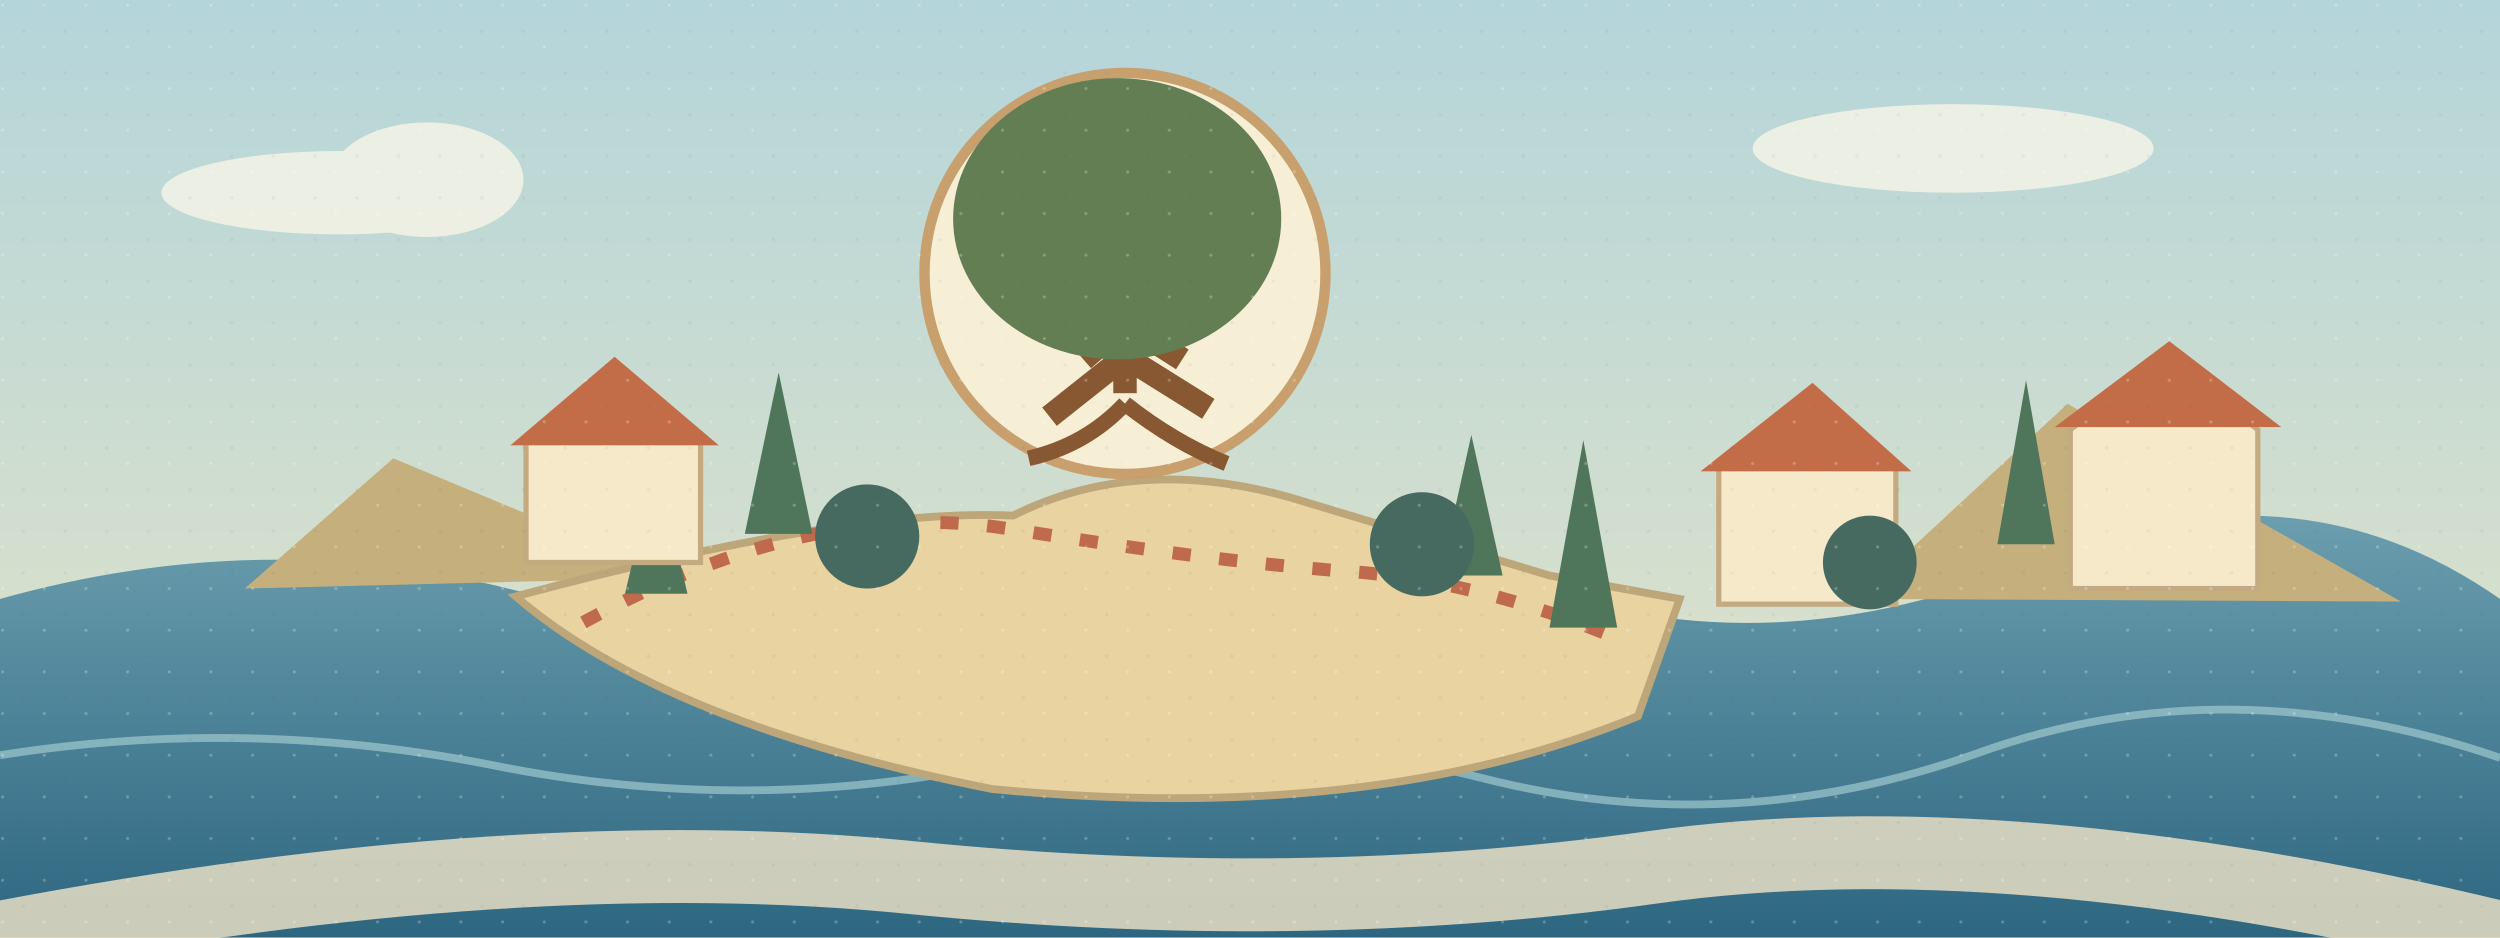
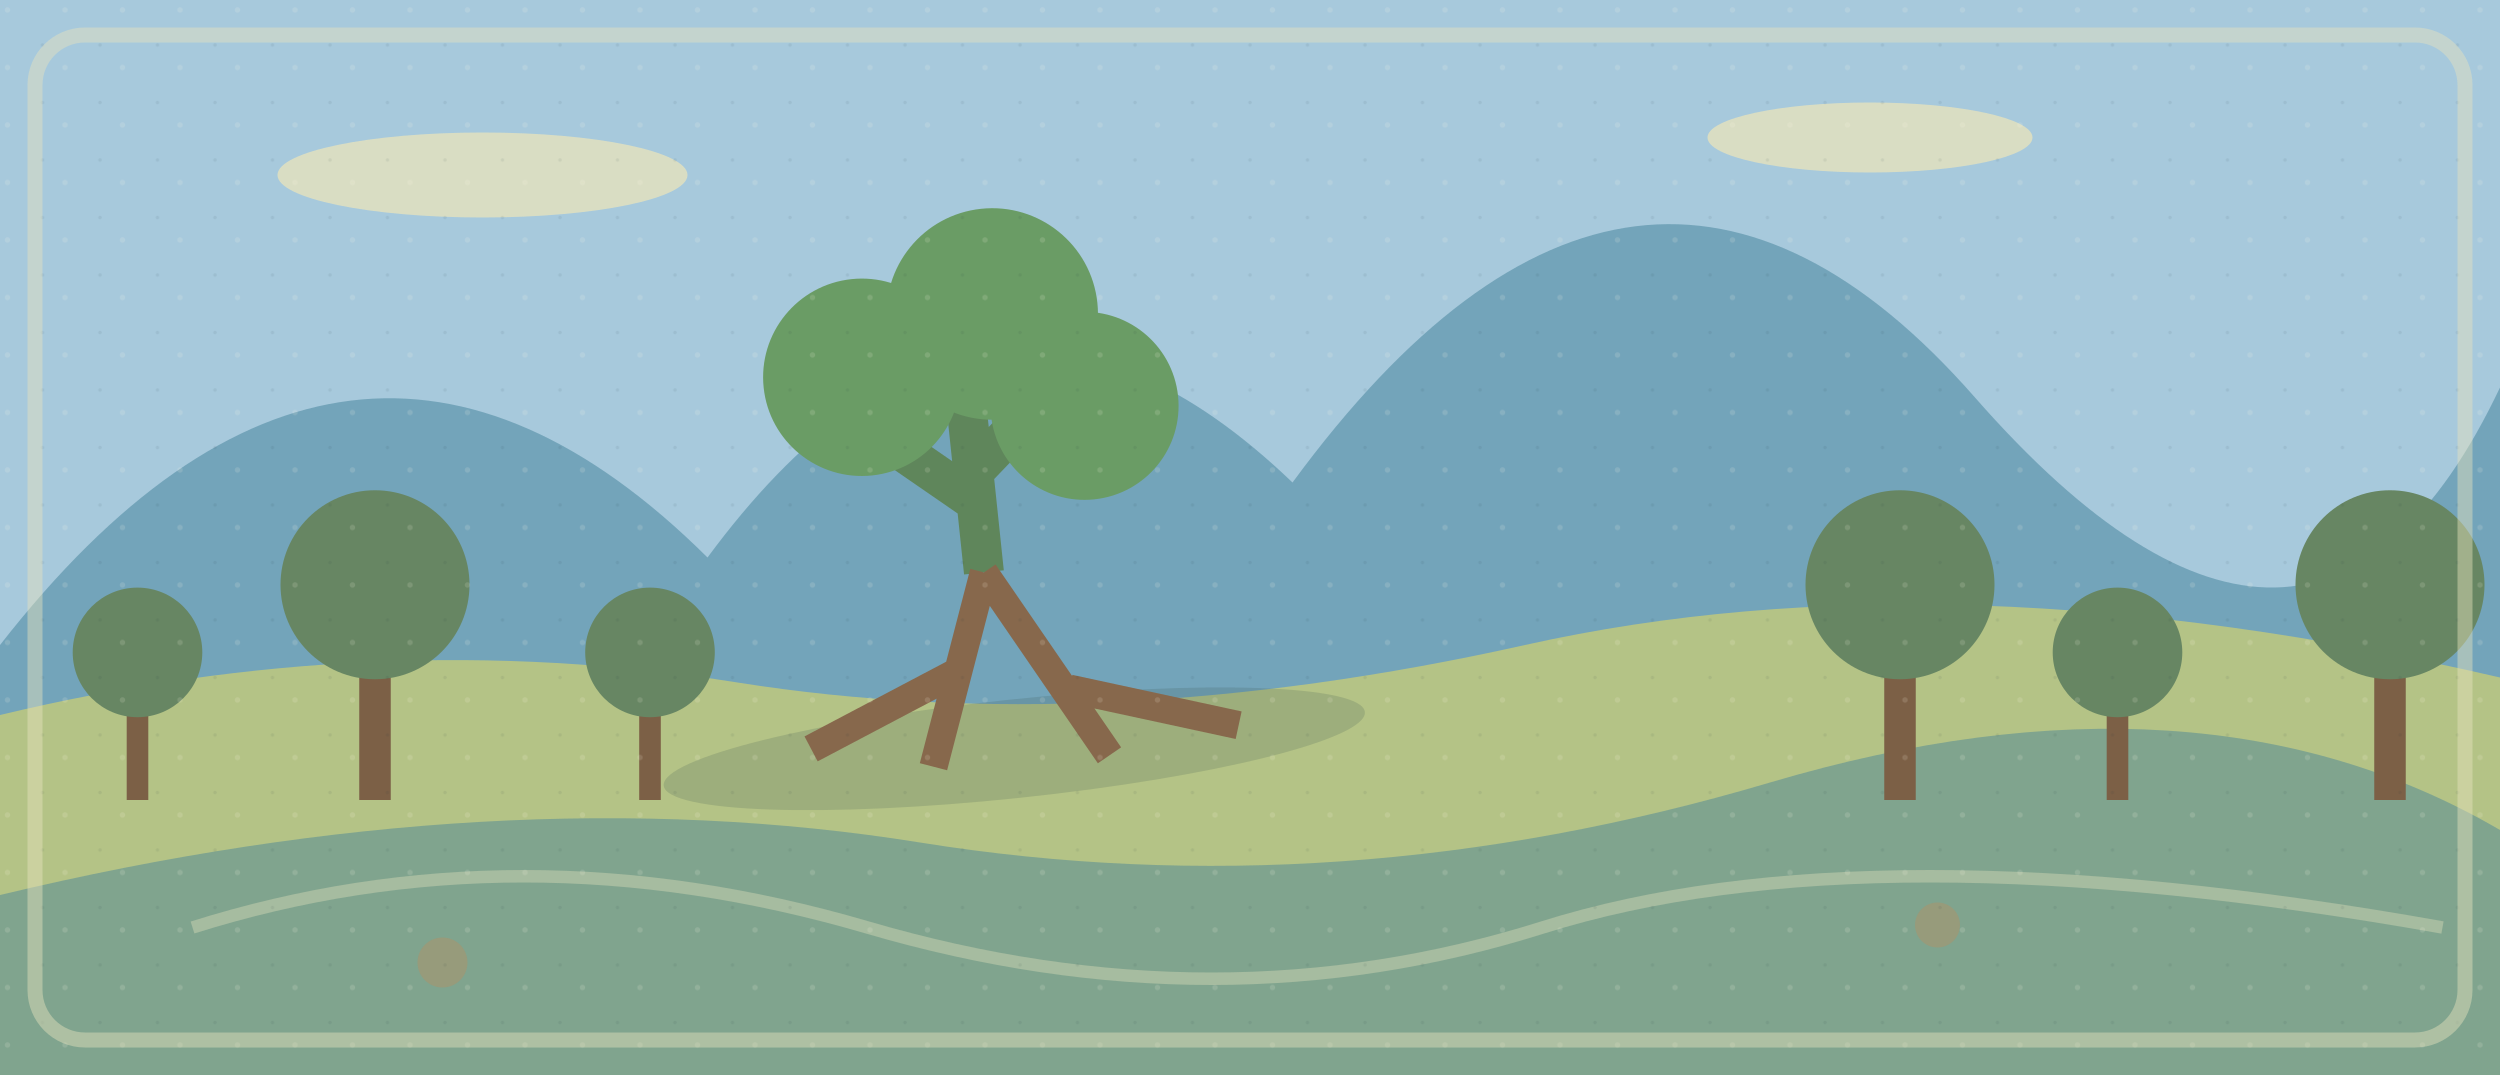
- <svg xmlns="http://www.w3.org/2000/svg" width="960" height="360" viewBox="0 0 960 360" role="img" aria-label="Original storybook learning landscape illustration">
+ <svg xmlns="http://www.w3.org/2000/svg" viewBox="0 0 1000 430" role="img" aria-label="Roots Below Ground: unique illustrated forest scene">
  <defs>
-     <linearGradient id="sky" x2="0" y2="1">
-       <stop stop-color="#b4d5da" />
-       <stop offset="1" stop-color="#e8e5c6" />
-     </linearGradient>
-     <linearGradient id="sea" x2="0" y2="1">
-       <stop stop-color="#6b9eae" />
-       <stop offset="1" stop-color="#2d6680" />
-     </linearGradient>
-     <pattern id="grain" width="16" height="16" patternUnits="userSpaceOnUse">
-       <circle cx="1" cy="2" r=".6" fill="#fff" opacity=".45" />
-       <circle cx="9" cy="12" r=".7" fill="#315b6a" opacity=".12" />
+     <pattern id="grain" width="23" height="23" patternUnits="userSpaceOnUse">
+       <circle cx="3" cy="4" r="1.1" fill="#fff8e8" opacity=".35" />
+       <circle cx="17" cy="18" r=".7" fill="#172d35" opacity=".18" />
    </pattern>
  </defs>
-   <rect width="960" height="360" fill="url(#sky)" />
-   <path d="M0 230Q100 202 195 226T390 220T585 224T780 216T960 230V360H0Z" fill="url(#sea)" />
-   <path d="M0 290q95-15 190 4t190 0t190 5t190-10t200 2" fill="none" stroke="#a6d0d3" stroke-width="3" opacity=".65" />
-   <g fill="#f7f4e6" opacity=".82">
-     <ellipse cx="130" cy="74" rx="68" ry="16" />
-     <ellipse cx="164" cy="69" rx="37" ry="22" />
-     <ellipse cx="750" cy="57" rx="77" ry="17" />
+   <rect width="1000" height="430" fill="#a7c9dc" />
+   <g fill="#e7e3bd" opacity=".78">
+     <ellipse cx="193" cy="70" rx="82" ry="17" />
+     <ellipse cx="748" cy="55" rx="65" ry="14" />
  </g>
-   <path d="M94 226 151 176 211 201 254 222ZM713 230 794 155 862 197 922 231Z" fill="#c5af7c" />
-   <path d="M198 229Q325 195 389 198q50-25 113-5l93 28 50 9-16 45q-102 42-248 28Q255 278 198 229Z" fill="#e9d3a0" stroke="#bda67a" stroke-width="3" />
-   <path d="M224 239q88-48 163-36t125 16q55 3 111 27" fill="none" stroke="#c06a4d" stroke-width="5" stroke-dasharray="7 11" />
-   <g fill="#4f765b">
-     <path d="M240 228 252 177l12 51ZM286 205l13-62 13 62ZM553 221l12-54 12 54ZM595 241l13-72 13 72ZM767 209l11-63 11 63Z" />
+   <path d="M0 258q139-178 283-35 110-149 234-30 138-188 273-34t210-4v275H0Z" fill="#407f97" opacity=".5" />
+   <path d="M0 286Q150 250 295 273T610 258T1000 271V430H0Z" fill="#b4c386" />
+   <path d="M0 358q200-48 368-21t340-24t292 19V430H0Z" fill="#407f97" opacity=".45" />
+   <g transform="translate(55 320) scale(0.72)">
+     <path d="M0 0v-64" stroke="#7c6046" stroke-width="12" />
+     <circle cy="-82" r="36" fill="#678663" />
  </g>
-   <g fill="#f6e9ca" stroke="#c3aa81" stroke-width="2">
-     <path d="M202 216v-46l34-25 33 25v46Z" />
-     <path d="M660 232v-52l36-24 32 24v52Z" />
-     <path d="M795 226v-61l37-27 35 27v61Z" />
+   <g transform="translate(150 320) scale(1.05)">
+     <path d="M0 0v-64" stroke="#7c6046" stroke-width="12" />
+     <circle cy="-82" r="36" fill="#678663" />
  </g>
-   <g fill="#c26d48">
-     <path d="m196 171 40-34 40 34Zm457 10 43-34 38 34Zm136-17 44-33 43 33Z" />
+   <g transform="translate(260 320) scale(0.72)">
+     <path d="M0 0v-64" stroke="#7c6046" stroke-width="12" />
+     <circle cy="-82" r="36" fill="#678663" />
  </g>
-   <g fill="#466a5f">
-     <circle cx="333" cy="206" r="20" />
-     <circle cx="546" cy="209" r="20" />
-     <circle cx="718" cy="216" r="18" />
+   <g transform="translate(760 320) scale(1.05)">
+     <path d="M0 0v-64" stroke="#7c6046" stroke-width="12" />
+     <circle cy="-82" r="36" fill="#678663" />
  </g>
-   <g transform="translate(4 15)">
-     <circle cx="428" cy="90" r="77" fill="#f9f0d5" opacity=".95" stroke="#c89d68" stroke-width="4" />
-     <path d="M428 136V74m0 48-29 23m29-23 32 20m-32-33-16 14m16-14 22 14" stroke="#885832" stroke-width="9" fill="none" />
-     <ellipse cx="425" cy="69" rx="63" ry="54" fill="#627e52" />
-     <path d="M428 140q-15 16-37 21m37-21q19 15 39 23" stroke="#885832" stroke-width="6" fill="none" />
+   <g transform="translate(847 320) scale(0.72)">
+     <path d="M0 0v-64" stroke="#7c6046" stroke-width="12" />
+     <circle cy="-82" r="36" fill="#678663" />
  </g>
-   <path d="M0 360q200-38 350-23t285-4t325 27" fill="none" stroke="#f2e5c8" stroke-width="28" opacity=".8" />
-   <rect width="960" height="360" fill="url(#grain)" opacity=".55" />
+   <g transform="translate(956 320) scale(1.05)">
+     <path d="M0 0v-64" stroke="#7c6046" stroke-width="12" />
+     <circle cy="-82" r="36" fill="#678663" />
+   </g>
+   <g transform="translate(392 214) rotate(-6) scale(0.94)">
+     <ellipse cx="5" cy="92" rx="150" ry="21" fill="#3b554e" opacity=".19" />
+     <path d="M0-99V16m0-30-35-30M0-27l39-33" stroke="#5f865b" stroke-width="17" />
+     <path d="M0 16-30 96m30-80 45 83M-16 57l-65 26M31 69l70 23" stroke="#87684c" stroke-width="12" fill="none" />
+     <g fill="#6a9c65">
+       <circle cx="-43" cy="-72" r="42" />
+       <circle cx="15" cy="-93" r="45" />
+       <circle cx="50" cy="-50" r="40" />
+     </g>
+   </g>
+   <g opacity=".37">
+     <path d="M77 371q130-41 270 0t270 0t360 0" stroke="#e7e3bd" stroke-width="5" fill="none" />
+     <circle cx="177" cy="385" r="10" fill="#bd8a59" />
+     <circle cx="775" cy="370" r="9" fill="#bd8a59" />
+   </g>
+   <rect width="1000" height="430" fill="url(#grain)" opacity=".4" />
+   <rect x="14" y="14" width="972" height="402" rx="20" fill="none" stroke="#e7e3bd" stroke-width="6" opacity=".45" />
</svg>
